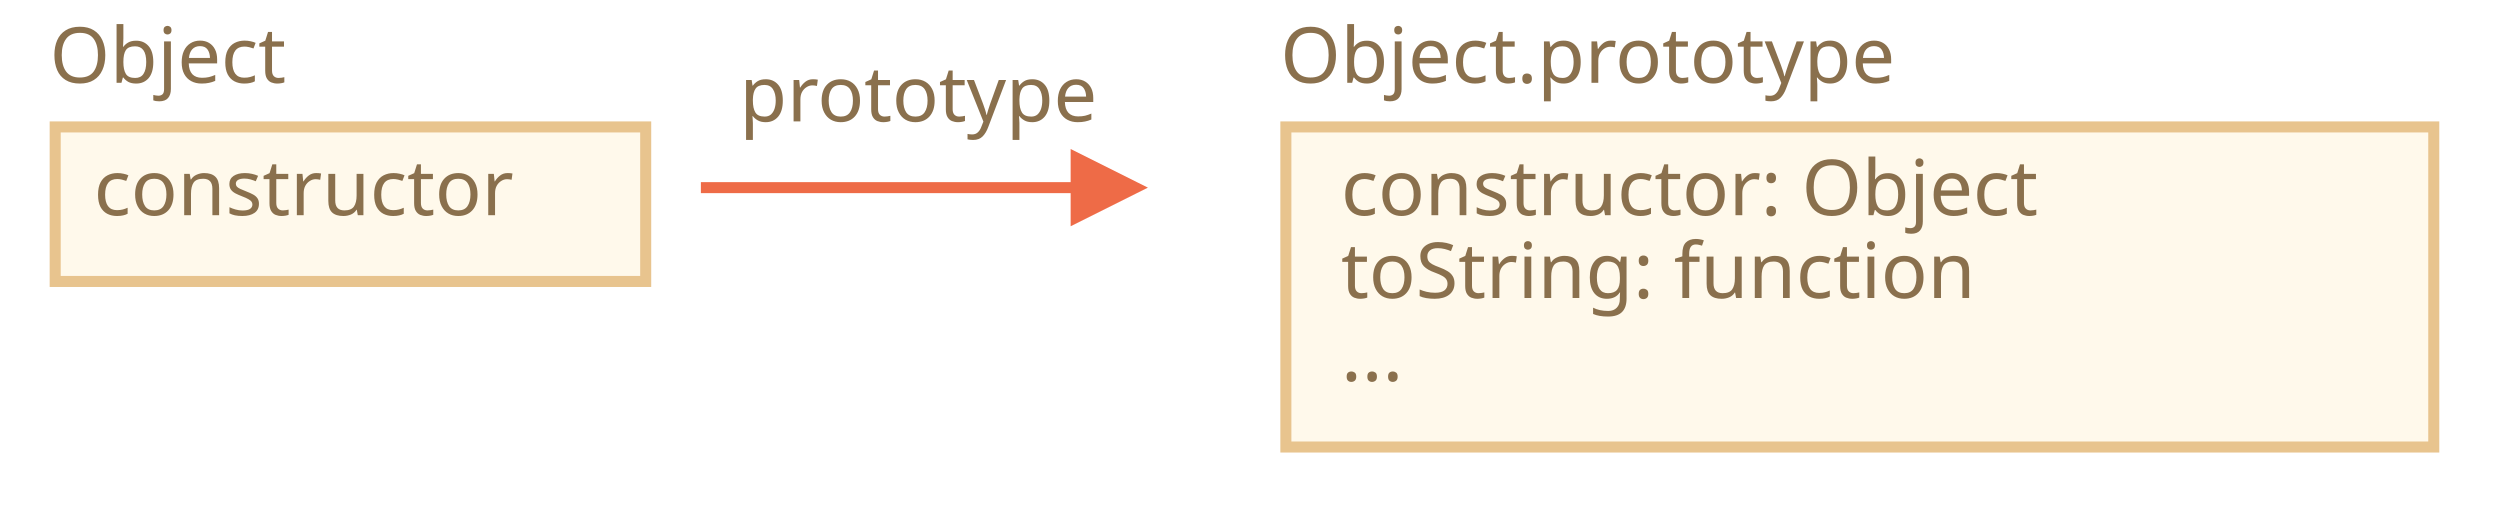
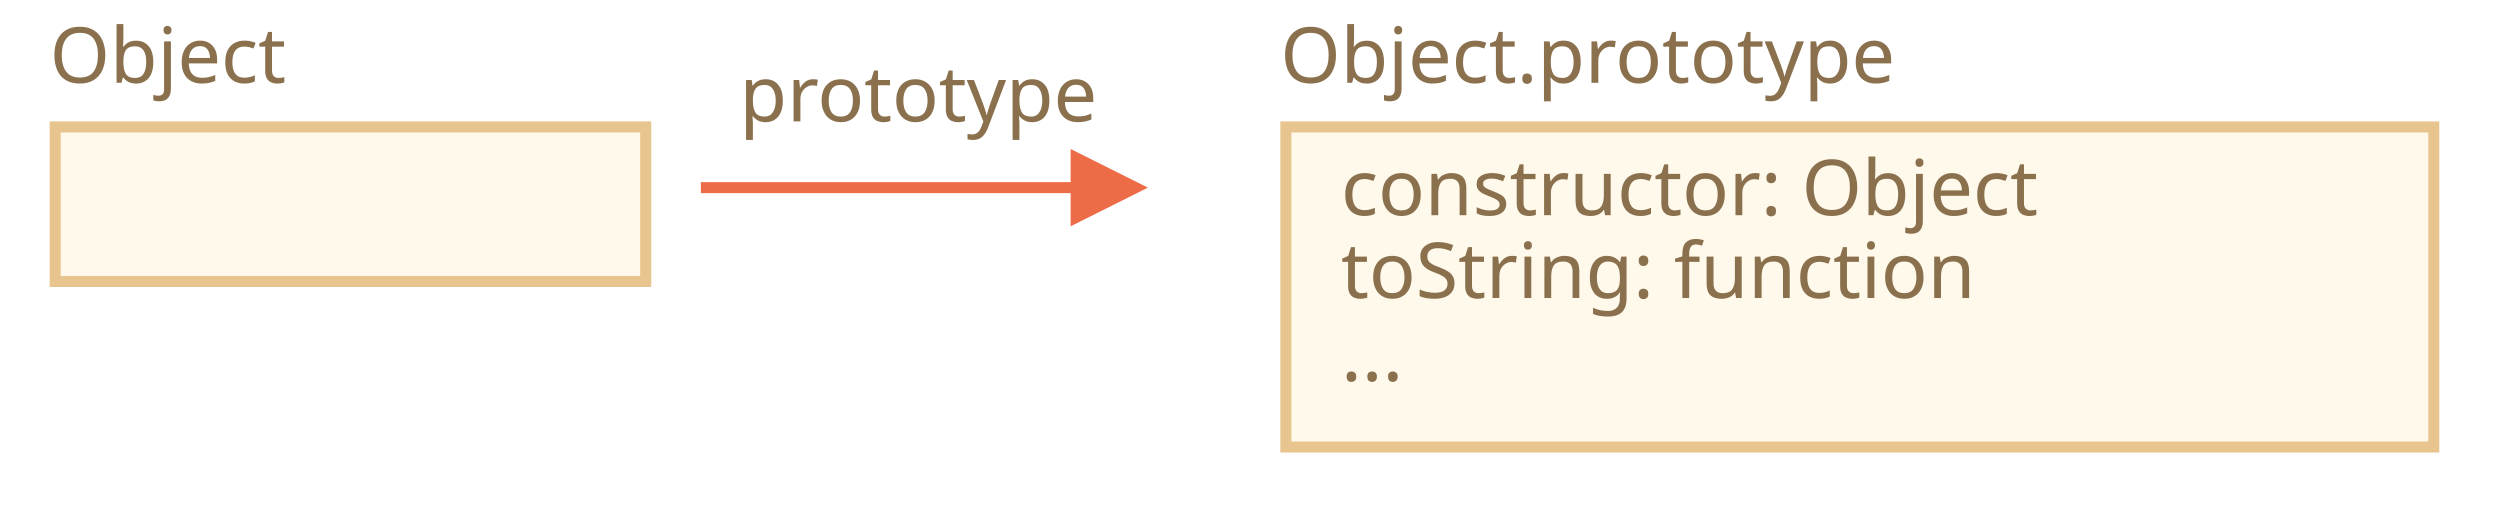
<svg xmlns="http://www.w3.org/2000/svg" width="453px" height="94px" viewBox="0 0 453 94" version="1.1">
  <g id="inheritance" stroke="none" stroke-width="1" fill="none" fill-rule="evenodd">
    <g id="object-prototype.svg">
      <rect id="Rectangle-1" stroke="#E8C48E" stroke-width="2" fill="#FFF9EB" x="233" y="23" width="208" height="58" />
      <text id="constructor:-Object" font-family="PTMono-Regular, PT Mono" font-size="14" font-weight="normal" fill="#8A704D">
        <tspan x="243" y="39">constructor: Object</tspan>
        <tspan x="243" y="54">toString: function</tspan>
        <tspan x="243" y="69">...</tspan>
      </text>
      <text id="Object.prototype" font-family="PTMono-Regular, PT Mono" font-size="14" font-weight="normal" fill="#8A704D">
        <tspan x="232" y="15">Object.prototype</tspan>
      </text>
      <rect id="Rectangle-1-Copy-2" stroke="#E8C48E" stroke-width="2" fill="#FFF9EB" x="10" y="23" width="107" height="28" />
      <text id="Object" font-family="PTMono-Regular, PT Mono" font-size="14" font-weight="normal" fill="#8A704D">
        <tspan x="9" y="15">Object</tspan>
      </text>
      <path id="Line-Copy" d="M194,35 L127,35 L127,33 L194,33 L194,27 L208,34 L194,41 L194,35 Z" fill="#EE6B47" fill-rule="nonzero" />
      <text id="prototype" font-family="PTMono-Regular, PT Mono" font-size="14" font-weight="normal" fill="#8A704D">
        <tspan x="134" y="22">prototype</tspan>
      </text>
-       <text id="constructor" font-family="PTMono-Regular, PT Mono" font-size="14" font-weight="normal" fill="#8A704D">
-         <tspan x="17" y="39">constructor</tspan>
-       </text>
    </g>
  </g>
</svg>
